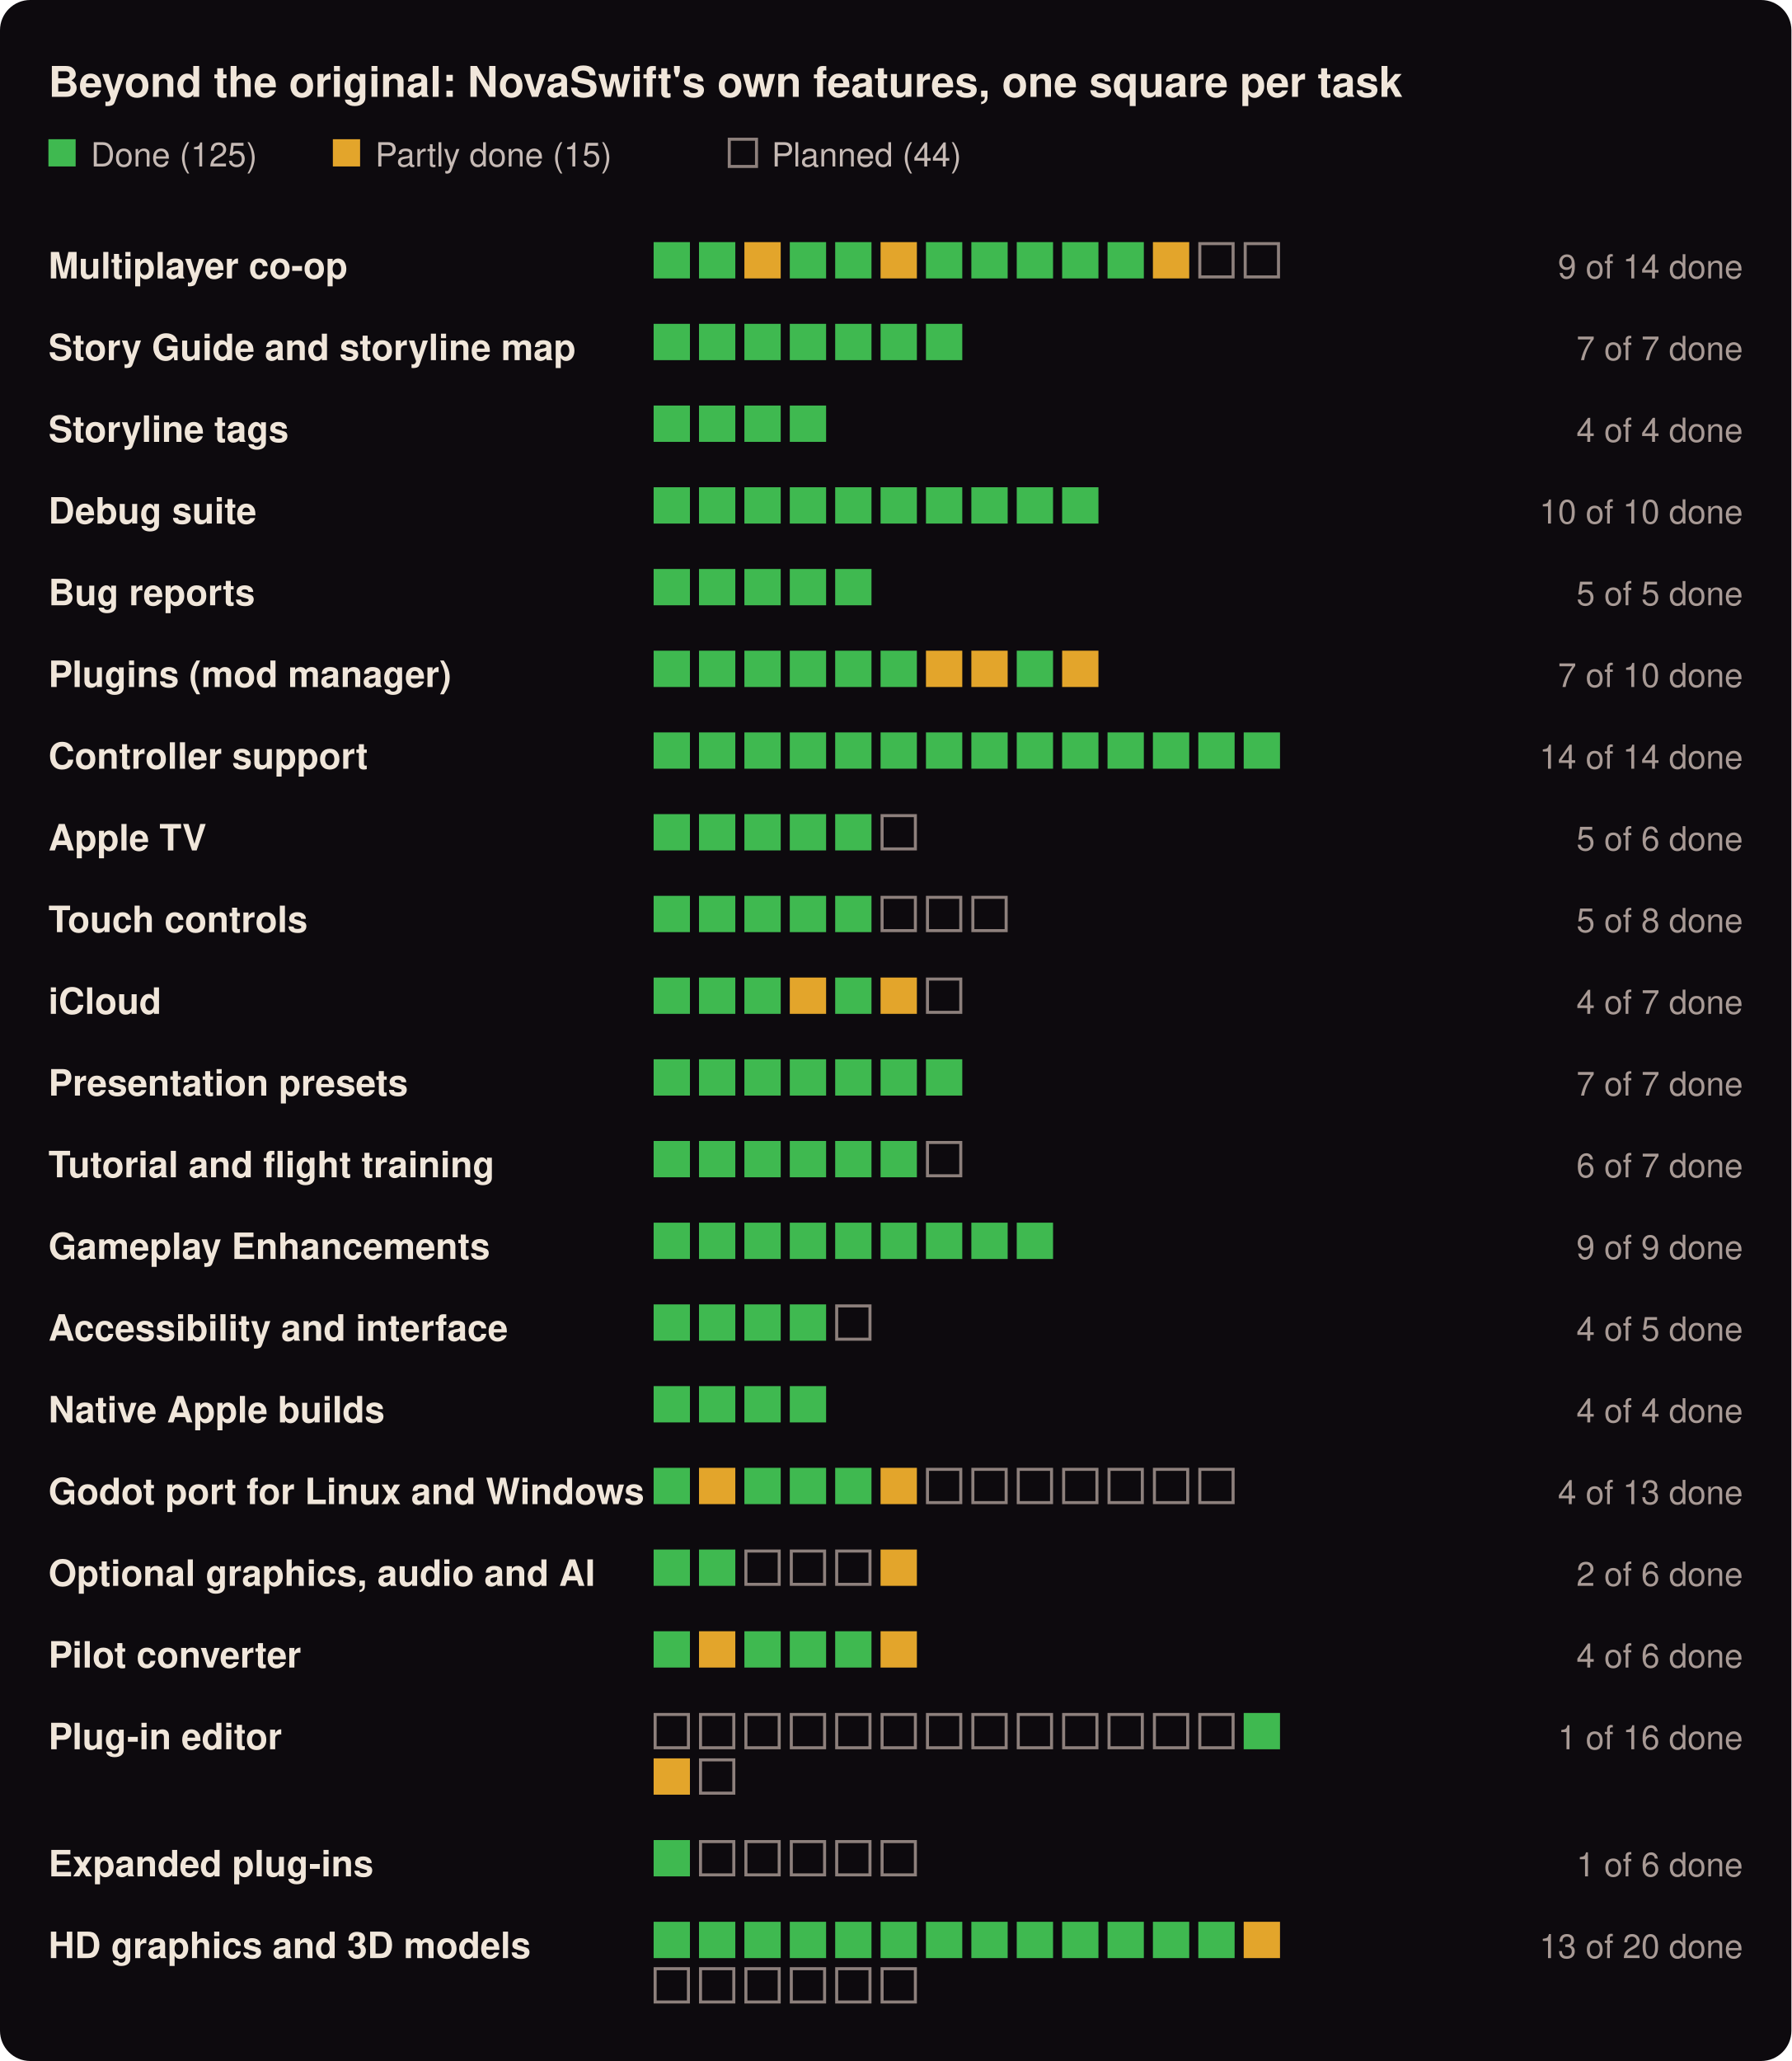
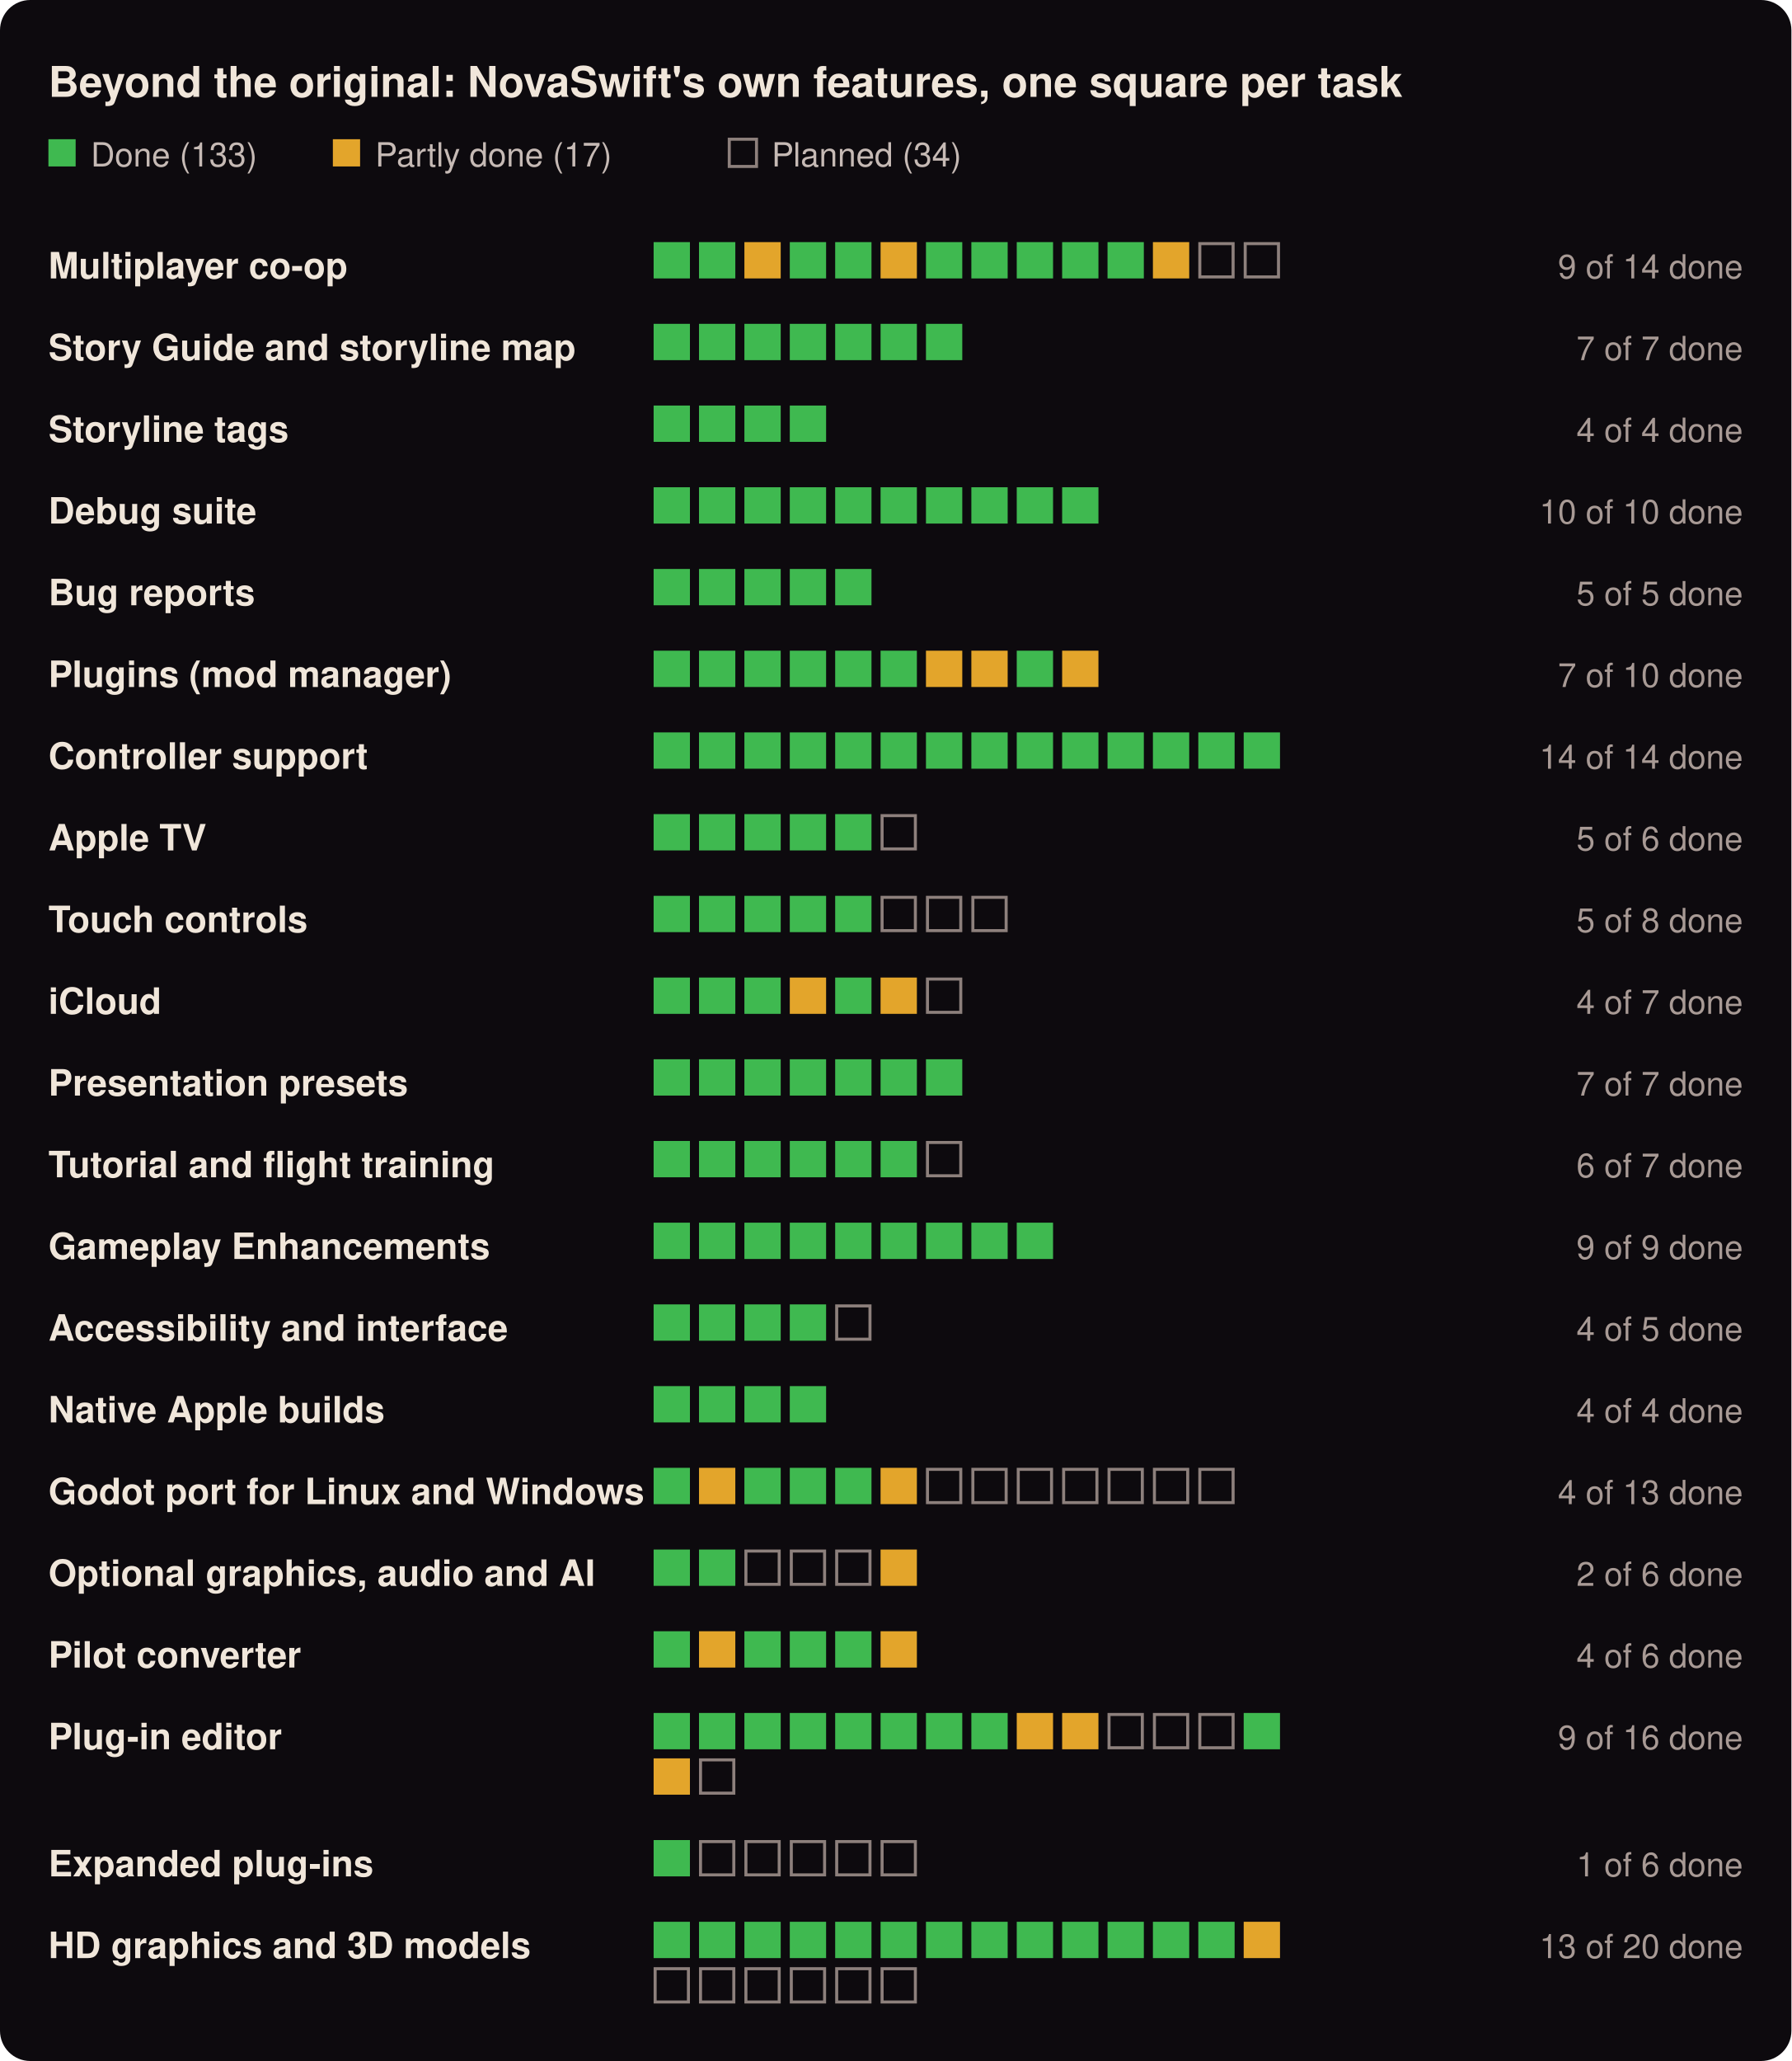
<svg xmlns="http://www.w3.org/2000/svg" width="592" height="681" viewBox="0 0 592 681" font-family="-apple-system, Segoe UI, Helvetica, Arial, sans-serif">
  <style>.h1{font-size:14px;font-weight:600;fill:#f0e6da}.gh{font-size:12px;font-weight:600;fill:#f0e6da}.gn{font-size:11px;fill:#a89a95}.lg{font-size:11px;fill:#c6bab5}</style>
  <rect width="592" height="681" rx="10" fill="#0d0a0e" />
  <text x="16" y="32" class="h1">Beyond the original: NovaSwift's own features, one square per task</text>
  <rect x="16" y="46" width="9" height="9" fill="#3fb950" />
-   <text x="30" y="55" class="lg">Done (125)</text>
+   <text x="30" y="55" class="lg">Done (133)</text>
  <rect x="110" y="46" width="9" height="9" fill="#e3a52b" />
-   <text x="124" y="55" class="lg">Partly done (15)</text>
+   <text x="124" y="55" class="lg">Partly done (17)</text>
  <rect x="241" y="46" width="9" height="9" fill="none" stroke="#8d807c" />
-   <text x="255" y="55" class="lg">Planned (44)</text>
+   <text x="255" y="55" class="lg">Planned (34)</text>
  <text x="16" y="92" class="gh">Multiplayer co-op</text>
  <text x="576" y="92" class="gn" text-anchor="end">9 of 14 done</text>
  <rect x="216" y="80" width="12" height="12" fill="#3fb950" />
  <rect x="231" y="80" width="12" height="12" fill="#3fb950" />
  <rect x="246" y="80" width="12" height="12" fill="#e3a52b" />
  <rect x="261" y="80" width="12" height="12" fill="#3fb950" />
  <rect x="276" y="80" width="12" height="12" fill="#3fb950" />
  <rect x="291" y="80" width="12" height="12" fill="#e3a52b" />
  <rect x="306" y="80" width="12" height="12" fill="#3fb950" />
  <rect x="321" y="80" width="12" height="12" fill="#3fb950" />
  <rect x="336" y="80" width="12" height="12" fill="#3fb950" />
  <rect x="351" y="80" width="12" height="12" fill="#3fb950" />
  <rect x="366" y="80" width="12" height="12" fill="#3fb950" />
  <rect x="381" y="80" width="12" height="12" fill="#e3a52b" />
  <rect x="396.5" y="80.5" width="11" height="11" fill="none" stroke="#8d807c" />
  <rect x="411.5" y="80.5" width="11" height="11" fill="none" stroke="#8d807c" />
  <text x="16" y="119" class="gh">Story Guide and storyline map</text>
  <text x="576" y="119" class="gn" text-anchor="end">7 of 7 done</text>
  <rect x="216" y="107" width="12" height="12" fill="#3fb950" />
  <rect x="231" y="107" width="12" height="12" fill="#3fb950" />
  <rect x="246" y="107" width="12" height="12" fill="#3fb950" />
  <rect x="261" y="107" width="12" height="12" fill="#3fb950" />
  <rect x="276" y="107" width="12" height="12" fill="#3fb950" />
  <rect x="291" y="107" width="12" height="12" fill="#3fb950" />
  <rect x="306" y="107" width="12" height="12" fill="#3fb950" />
  <text x="16" y="146" class="gh">Storyline tags</text>
  <text x="576" y="146" class="gn" text-anchor="end">4 of 4 done</text>
  <rect x="216" y="134" width="12" height="12" fill="#3fb950" />
  <rect x="231" y="134" width="12" height="12" fill="#3fb950" />
  <rect x="246" y="134" width="12" height="12" fill="#3fb950" />
  <rect x="261" y="134" width="12" height="12" fill="#3fb950" />
  <text x="16" y="173" class="gh">Debug suite</text>
  <text x="576" y="173" class="gn" text-anchor="end">10 of 10 done</text>
  <rect x="216" y="161" width="12" height="12" fill="#3fb950" />
  <rect x="231" y="161" width="12" height="12" fill="#3fb950" />
  <rect x="246" y="161" width="12" height="12" fill="#3fb950" />
  <rect x="261" y="161" width="12" height="12" fill="#3fb950" />
  <rect x="276" y="161" width="12" height="12" fill="#3fb950" />
  <rect x="291" y="161" width="12" height="12" fill="#3fb950" />
  <rect x="306" y="161" width="12" height="12" fill="#3fb950" />
  <rect x="321" y="161" width="12" height="12" fill="#3fb950" />
  <rect x="336" y="161" width="12" height="12" fill="#3fb950" />
  <rect x="351" y="161" width="12" height="12" fill="#3fb950" />
  <text x="16" y="200" class="gh">Bug reports</text>
  <text x="576" y="200" class="gn" text-anchor="end">5 of 5 done</text>
  <rect x="216" y="188" width="12" height="12" fill="#3fb950" />
  <rect x="231" y="188" width="12" height="12" fill="#3fb950" />
  <rect x="246" y="188" width="12" height="12" fill="#3fb950" />
  <rect x="261" y="188" width="12" height="12" fill="#3fb950" />
  <rect x="276" y="188" width="12" height="12" fill="#3fb950" />
  <text x="16" y="227" class="gh">Plugins (mod manager)</text>
  <text x="576" y="227" class="gn" text-anchor="end">7 of 10 done</text>
  <rect x="216" y="215" width="12" height="12" fill="#3fb950" />
  <rect x="231" y="215" width="12" height="12" fill="#3fb950" />
  <rect x="246" y="215" width="12" height="12" fill="#3fb950" />
  <rect x="261" y="215" width="12" height="12" fill="#3fb950" />
  <rect x="276" y="215" width="12" height="12" fill="#3fb950" />
  <rect x="291" y="215" width="12" height="12" fill="#3fb950" />
  <rect x="306" y="215" width="12" height="12" fill="#e3a52b" />
  <rect x="321" y="215" width="12" height="12" fill="#e3a52b" />
  <rect x="336" y="215" width="12" height="12" fill="#3fb950" />
  <rect x="351" y="215" width="12" height="12" fill="#e3a52b" />
  <text x="16" y="254" class="gh">Controller support</text>
  <text x="576" y="254" class="gn" text-anchor="end">14 of 14 done</text>
  <rect x="216" y="242" width="12" height="12" fill="#3fb950" />
  <rect x="231" y="242" width="12" height="12" fill="#3fb950" />
  <rect x="246" y="242" width="12" height="12" fill="#3fb950" />
  <rect x="261" y="242" width="12" height="12" fill="#3fb950" />
  <rect x="276" y="242" width="12" height="12" fill="#3fb950" />
  <rect x="291" y="242" width="12" height="12" fill="#3fb950" />
  <rect x="306" y="242" width="12" height="12" fill="#3fb950" />
  <rect x="321" y="242" width="12" height="12" fill="#3fb950" />
  <rect x="336" y="242" width="12" height="12" fill="#3fb950" />
  <rect x="351" y="242" width="12" height="12" fill="#3fb950" />
  <rect x="366" y="242" width="12" height="12" fill="#3fb950" />
  <rect x="381" y="242" width="12" height="12" fill="#3fb950" />
  <rect x="396" y="242" width="12" height="12" fill="#3fb950" />
  <rect x="411" y="242" width="12" height="12" fill="#3fb950" />
  <text x="16" y="281" class="gh">Apple TV</text>
  <text x="576" y="281" class="gn" text-anchor="end">5 of 6 done</text>
  <rect x="216" y="269" width="12" height="12" fill="#3fb950" />
  <rect x="231" y="269" width="12" height="12" fill="#3fb950" />
  <rect x="246" y="269" width="12" height="12" fill="#3fb950" />
  <rect x="261" y="269" width="12" height="12" fill="#3fb950" />
  <rect x="276" y="269" width="12" height="12" fill="#3fb950" />
  <rect x="291.5" y="269.5" width="11" height="11" fill="none" stroke="#8d807c" />
  <text x="16" y="308" class="gh">Touch controls</text>
  <text x="576" y="308" class="gn" text-anchor="end">5 of 8 done</text>
  <rect x="216" y="296" width="12" height="12" fill="#3fb950" />
  <rect x="231" y="296" width="12" height="12" fill="#3fb950" />
  <rect x="246" y="296" width="12" height="12" fill="#3fb950" />
  <rect x="261" y="296" width="12" height="12" fill="#3fb950" />
  <rect x="276" y="296" width="12" height="12" fill="#3fb950" />
  <rect x="291.5" y="296.5" width="11" height="11" fill="none" stroke="#8d807c" />
  <rect x="306.5" y="296.5" width="11" height="11" fill="none" stroke="#8d807c" />
  <rect x="321.5" y="296.5" width="11" height="11" fill="none" stroke="#8d807c" />
  <text x="16" y="335" class="gh">iCloud</text>
  <text x="576" y="335" class="gn" text-anchor="end">4 of 7 done</text>
  <rect x="216" y="323" width="12" height="12" fill="#3fb950" />
  <rect x="231" y="323" width="12" height="12" fill="#3fb950" />
  <rect x="246" y="323" width="12" height="12" fill="#3fb950" />
  <rect x="261" y="323" width="12" height="12" fill="#e3a52b" />
  <rect x="276" y="323" width="12" height="12" fill="#3fb950" />
  <rect x="291" y="323" width="12" height="12" fill="#e3a52b" />
  <rect x="306.5" y="323.5" width="11" height="11" fill="none" stroke="#8d807c" />
  <text x="16" y="362" class="gh">Presentation presets</text>
  <text x="576" y="362" class="gn" text-anchor="end">7 of 7 done</text>
  <rect x="216" y="350" width="12" height="12" fill="#3fb950" />
  <rect x="231" y="350" width="12" height="12" fill="#3fb950" />
  <rect x="246" y="350" width="12" height="12" fill="#3fb950" />
  <rect x="261" y="350" width="12" height="12" fill="#3fb950" />
  <rect x="276" y="350" width="12" height="12" fill="#3fb950" />
  <rect x="291" y="350" width="12" height="12" fill="#3fb950" />
  <rect x="306" y="350" width="12" height="12" fill="#3fb950" />
  <text x="16" y="389" class="gh">Tutorial and flight training</text>
  <text x="576" y="389" class="gn" text-anchor="end">6 of 7 done</text>
  <rect x="216" y="377" width="12" height="12" fill="#3fb950" />
  <rect x="231" y="377" width="12" height="12" fill="#3fb950" />
  <rect x="246" y="377" width="12" height="12" fill="#3fb950" />
  <rect x="261" y="377" width="12" height="12" fill="#3fb950" />
  <rect x="276" y="377" width="12" height="12" fill="#3fb950" />
  <rect x="291" y="377" width="12" height="12" fill="#3fb950" />
  <rect x="306.5" y="377.5" width="11" height="11" fill="none" stroke="#8d807c" />
  <text x="16" y="416" class="gh">Gameplay Enhancements</text>
  <text x="576" y="416" class="gn" text-anchor="end">9 of 9 done</text>
  <rect x="216" y="404" width="12" height="12" fill="#3fb950" />
  <rect x="231" y="404" width="12" height="12" fill="#3fb950" />
  <rect x="246" y="404" width="12" height="12" fill="#3fb950" />
  <rect x="261" y="404" width="12" height="12" fill="#3fb950" />
  <rect x="276" y="404" width="12" height="12" fill="#3fb950" />
  <rect x="291" y="404" width="12" height="12" fill="#3fb950" />
  <rect x="306" y="404" width="12" height="12" fill="#3fb950" />
  <rect x="321" y="404" width="12" height="12" fill="#3fb950" />
  <rect x="336" y="404" width="12" height="12" fill="#3fb950" />
  <text x="16" y="443" class="gh">Accessibility and interface</text>
  <text x="576" y="443" class="gn" text-anchor="end">4 of 5 done</text>
  <rect x="216" y="431" width="12" height="12" fill="#3fb950" />
  <rect x="231" y="431" width="12" height="12" fill="#3fb950" />
  <rect x="246" y="431" width="12" height="12" fill="#3fb950" />
  <rect x="261" y="431" width="12" height="12" fill="#3fb950" />
  <rect x="276.5" y="431.5" width="11" height="11" fill="none" stroke="#8d807c" />
  <text x="16" y="470" class="gh">Native Apple builds</text>
  <text x="576" y="470" class="gn" text-anchor="end">4 of 4 done</text>
  <rect x="216" y="458" width="12" height="12" fill="#3fb950" />
  <rect x="231" y="458" width="12" height="12" fill="#3fb950" />
  <rect x="246" y="458" width="12" height="12" fill="#3fb950" />
  <rect x="261" y="458" width="12" height="12" fill="#3fb950" />
  <text x="16" y="497" class="gh">Godot port for Linux and Windows</text>
  <text x="576" y="497" class="gn" text-anchor="end">4 of 13 done</text>
  <rect x="216" y="485" width="12" height="12" fill="#3fb950" />
  <rect x="231" y="485" width="12" height="12" fill="#e3a52b" />
  <rect x="246" y="485" width="12" height="12" fill="#3fb950" />
  <rect x="261" y="485" width="12" height="12" fill="#3fb950" />
  <rect x="276" y="485" width="12" height="12" fill="#3fb950" />
  <rect x="291" y="485" width="12" height="12" fill="#e3a52b" />
  <rect x="306.5" y="485.5" width="11" height="11" fill="none" stroke="#8d807c" />
  <rect x="321.5" y="485.5" width="11" height="11" fill="none" stroke="#8d807c" />
  <rect x="336.5" y="485.5" width="11" height="11" fill="none" stroke="#8d807c" />
  <rect x="351.5" y="485.5" width="11" height="11" fill="none" stroke="#8d807c" />
  <rect x="366.5" y="485.5" width="11" height="11" fill="none" stroke="#8d807c" />
  <rect x="381.5" y="485.5" width="11" height="11" fill="none" stroke="#8d807c" />
  <rect x="396.5" y="485.5" width="11" height="11" fill="none" stroke="#8d807c" />
  <text x="16" y="524" class="gh">Optional graphics, audio and AI</text>
  <text x="576" y="524" class="gn" text-anchor="end">2 of 6 done</text>
  <rect x="216" y="512" width="12" height="12" fill="#3fb950" />
  <rect x="231" y="512" width="12" height="12" fill="#3fb950" />
  <rect x="246.5" y="512.5" width="11" height="11" fill="none" stroke="#8d807c" />
  <rect x="261.5" y="512.5" width="11" height="11" fill="none" stroke="#8d807c" />
  <rect x="276.5" y="512.5" width="11" height="11" fill="none" stroke="#8d807c" />
  <rect x="291" y="512" width="12" height="12" fill="#e3a52b" />
  <text x="16" y="551" class="gh">Pilot converter</text>
  <text x="576" y="551" class="gn" text-anchor="end">4 of 6 done</text>
  <rect x="216" y="539" width="12" height="12" fill="#3fb950" />
  <rect x="231" y="539" width="12" height="12" fill="#e3a52b" />
  <rect x="246" y="539" width="12" height="12" fill="#3fb950" />
  <rect x="261" y="539" width="12" height="12" fill="#3fb950" />
  <rect x="276" y="539" width="12" height="12" fill="#3fb950" />
  <rect x="291" y="539" width="12" height="12" fill="#e3a52b" />
  <text x="16" y="578" class="gh">Plug-in editor</text>
-   <text x="576" y="578" class="gn" text-anchor="end">1 of 16 done</text>
-   <rect x="216.5" y="566.5" width="11" height="11" fill="none" stroke="#8d807c" />
-   <rect x="231.5" y="566.5" width="11" height="11" fill="none" stroke="#8d807c" />
-   <rect x="246.5" y="566.5" width="11" height="11" fill="none" stroke="#8d807c" />
-   <rect x="261.5" y="566.5" width="11" height="11" fill="none" stroke="#8d807c" />
-   <rect x="276.5" y="566.5" width="11" height="11" fill="none" stroke="#8d807c" />
-   <rect x="291.5" y="566.5" width="11" height="11" fill="none" stroke="#8d807c" />
-   <rect x="306.5" y="566.5" width="11" height="11" fill="none" stroke="#8d807c" />
-   <rect x="321.5" y="566.5" width="11" height="11" fill="none" stroke="#8d807c" />
-   <rect x="336.5" y="566.5" width="11" height="11" fill="none" stroke="#8d807c" />
-   <rect x="351.5" y="566.5" width="11" height="11" fill="none" stroke="#8d807c" />
+   <text x="576" y="578" class="gn" text-anchor="end">9 of 16 done</text>
+   <rect x="216" y="566" width="12" height="12" fill="#3fb950" />
+   <rect x="231" y="566" width="12" height="12" fill="#3fb950" />
+   <rect x="246" y="566" width="12" height="12" fill="#3fb950" />
+   <rect x="261" y="566" width="12" height="12" fill="#3fb950" />
+   <rect x="276" y="566" width="12" height="12" fill="#3fb950" />
+   <rect x="291" y="566" width="12" height="12" fill="#3fb950" />
+   <rect x="306" y="566" width="12" height="12" fill="#3fb950" />
+   <rect x="321" y="566" width="12" height="12" fill="#3fb950" />
+   <rect x="336" y="566" width="12" height="12" fill="#e3a52b" />
+   <rect x="351" y="566" width="12" height="12" fill="#e3a52b" />
  <rect x="366.5" y="566.5" width="11" height="11" fill="none" stroke="#8d807c" />
  <rect x="381.5" y="566.5" width="11" height="11" fill="none" stroke="#8d807c" />
  <rect x="396.5" y="566.5" width="11" height="11" fill="none" stroke="#8d807c" />
  <rect x="411" y="566" width="12" height="12" fill="#3fb950" />
  <rect x="216" y="581" width="12" height="12" fill="#e3a52b" />
  <rect x="231.5" y="581.5" width="11" height="11" fill="none" stroke="#8d807c" />
  <text x="16" y="620" class="gh">Expanded plug-ins</text>
  <text x="576" y="620" class="gn" text-anchor="end">1 of 6 done</text>
  <rect x="216" y="608" width="12" height="12" fill="#3fb950" />
  <rect x="231.5" y="608.5" width="11" height="11" fill="none" stroke="#8d807c" />
  <rect x="246.5" y="608.5" width="11" height="11" fill="none" stroke="#8d807c" />
  <rect x="261.5" y="608.5" width="11" height="11" fill="none" stroke="#8d807c" />
  <rect x="276.5" y="608.5" width="11" height="11" fill="none" stroke="#8d807c" />
  <rect x="291.5" y="608.5" width="11" height="11" fill="none" stroke="#8d807c" />
  <text x="16" y="647" class="gh">HD graphics and 3D models</text>
  <text x="576" y="647" class="gn" text-anchor="end">13 of 20 done</text>
  <rect x="216" y="635" width="12" height="12" fill="#3fb950" />
  <rect x="231" y="635" width="12" height="12" fill="#3fb950" />
  <rect x="246" y="635" width="12" height="12" fill="#3fb950" />
  <rect x="261" y="635" width="12" height="12" fill="#3fb950" />
  <rect x="276" y="635" width="12" height="12" fill="#3fb950" />
  <rect x="291" y="635" width="12" height="12" fill="#3fb950" />
  <rect x="306" y="635" width="12" height="12" fill="#3fb950" />
  <rect x="321" y="635" width="12" height="12" fill="#3fb950" />
  <rect x="336" y="635" width="12" height="12" fill="#3fb950" />
  <rect x="351" y="635" width="12" height="12" fill="#3fb950" />
  <rect x="366" y="635" width="12" height="12" fill="#3fb950" />
  <rect x="381" y="635" width="12" height="12" fill="#3fb950" />
  <rect x="396" y="635" width="12" height="12" fill="#3fb950" />
  <rect x="411" y="635" width="12" height="12" fill="#e3a52b" />
  <rect x="216.5" y="650.5" width="11" height="11" fill="none" stroke="#8d807c" />
  <rect x="231.5" y="650.5" width="11" height="11" fill="none" stroke="#8d807c" />
  <rect x="246.5" y="650.5" width="11" height="11" fill="none" stroke="#8d807c" />
  <rect x="261.5" y="650.5" width="11" height="11" fill="none" stroke="#8d807c" />
  <rect x="276.5" y="650.5" width="11" height="11" fill="none" stroke="#8d807c" />
  <rect x="291.5" y="650.5" width="11" height="11" fill="none" stroke="#8d807c" />
</svg>
